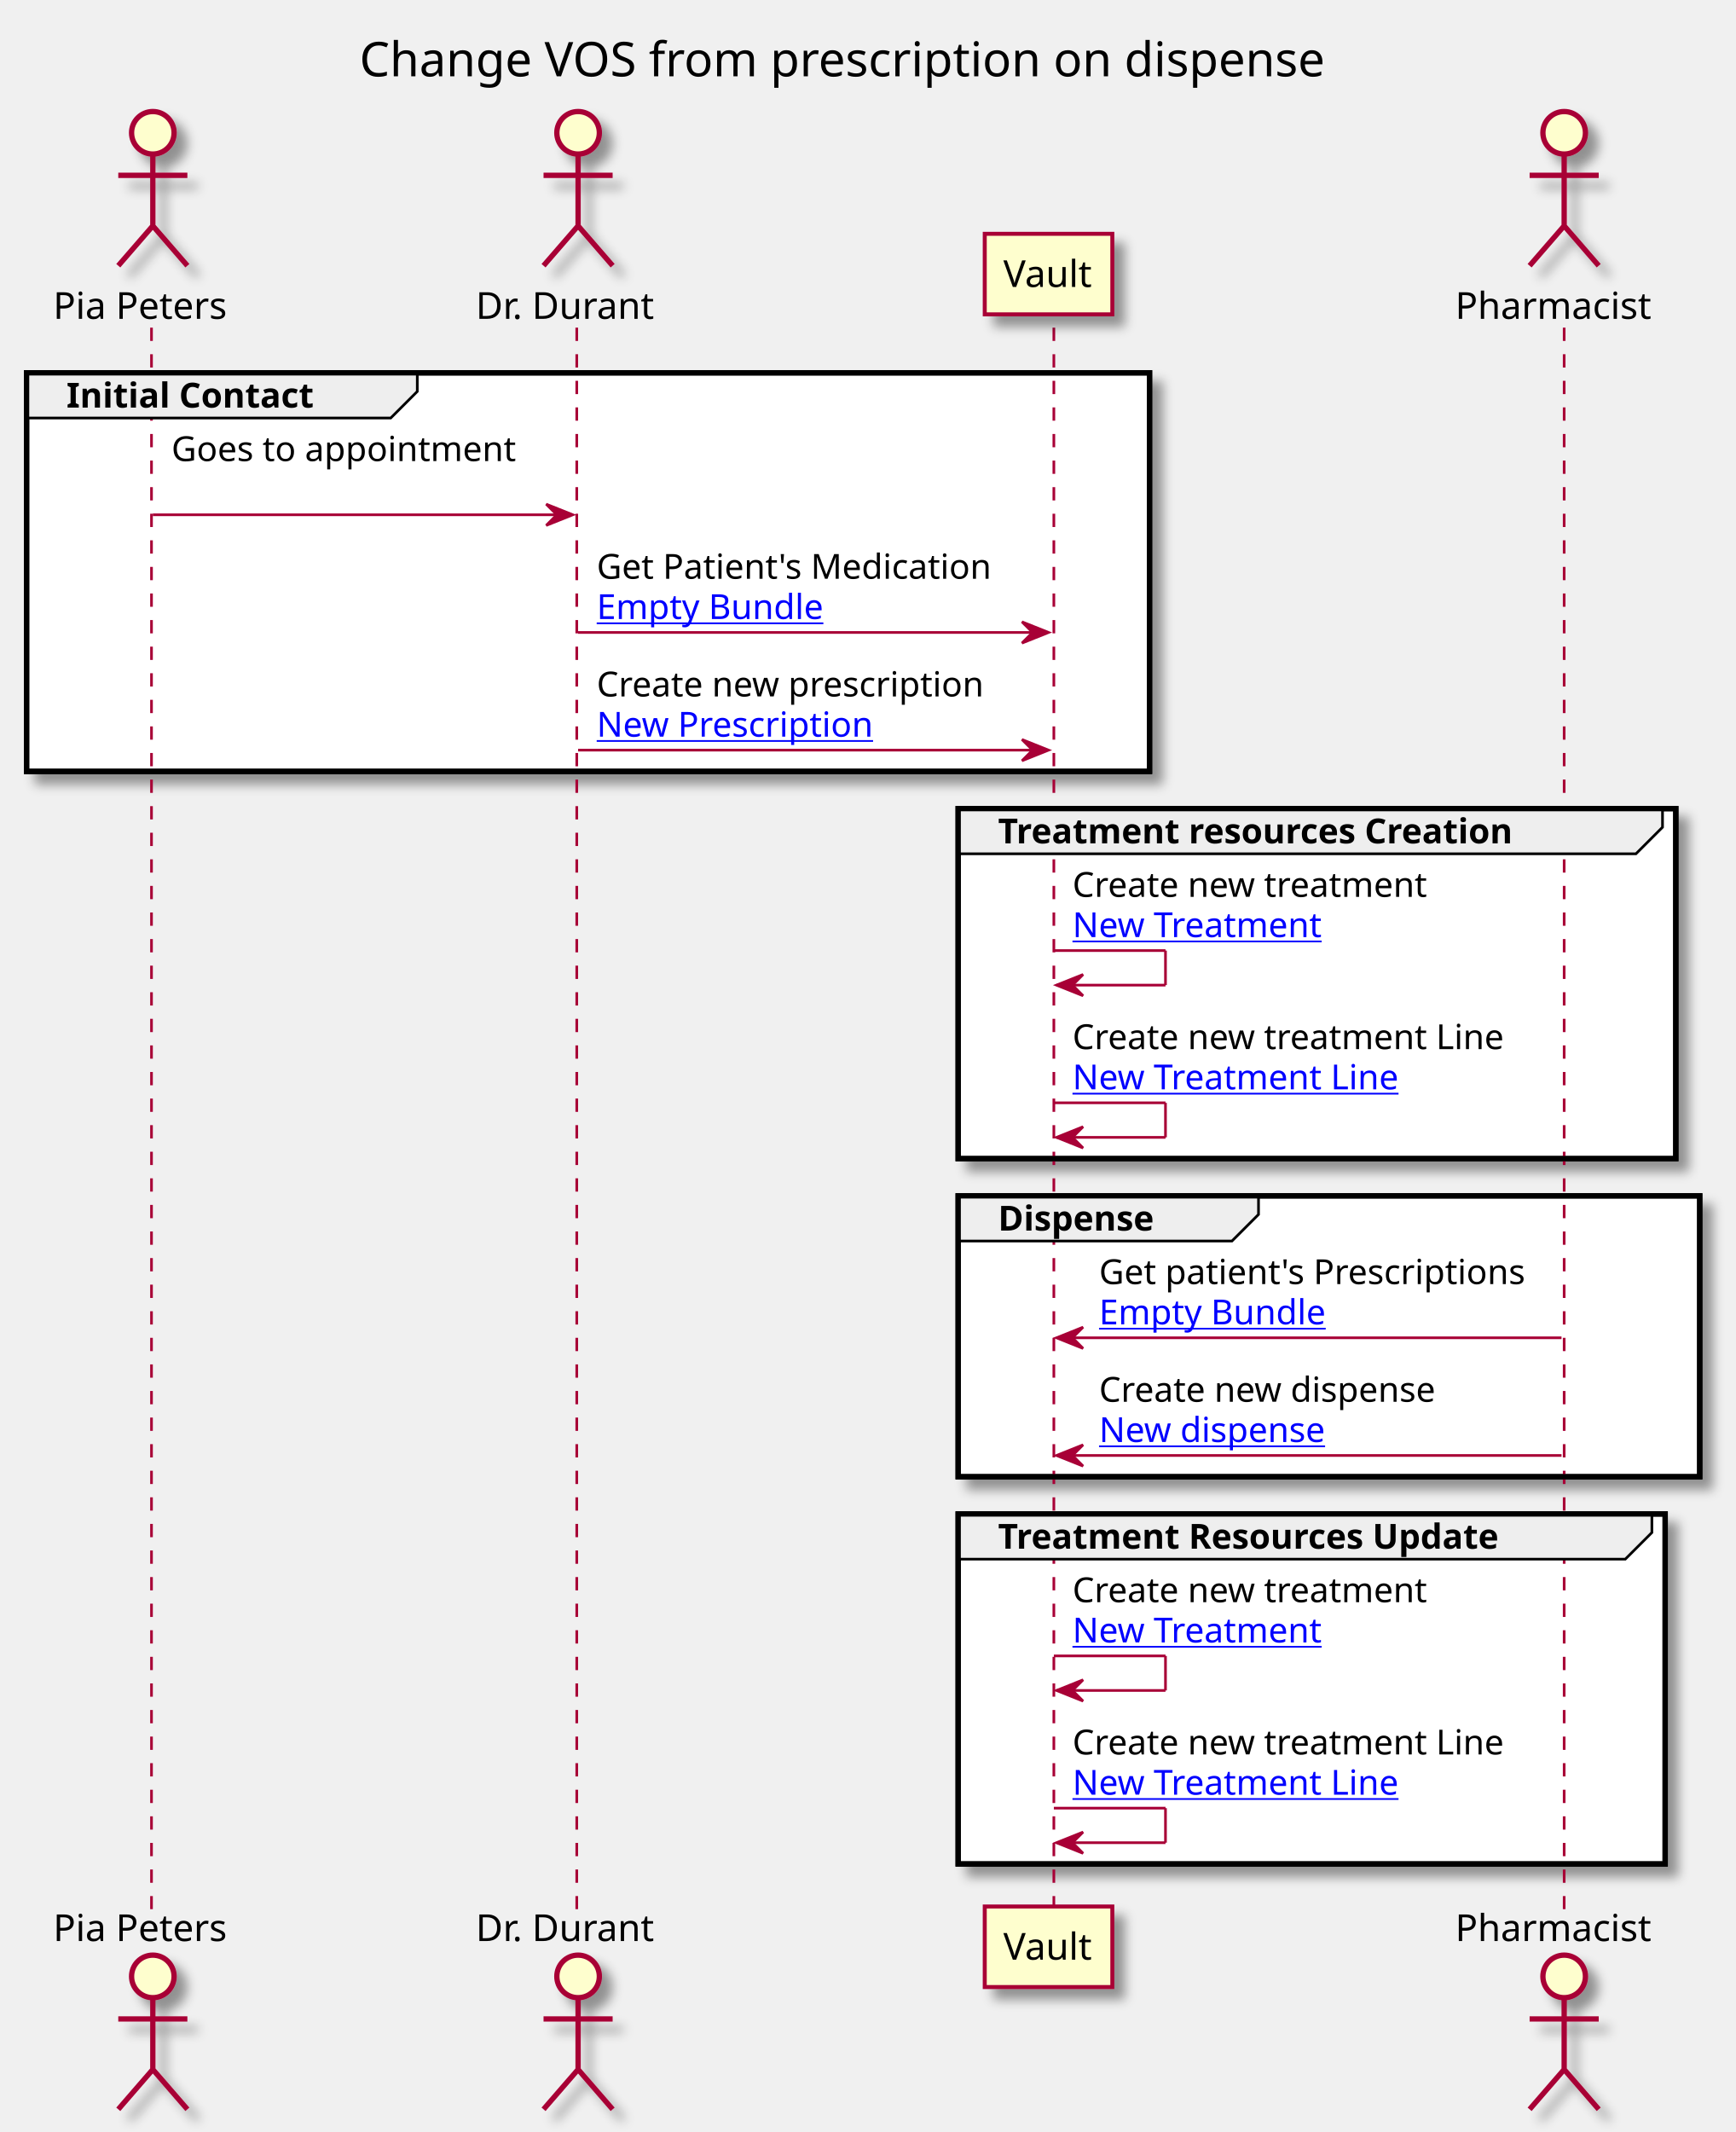
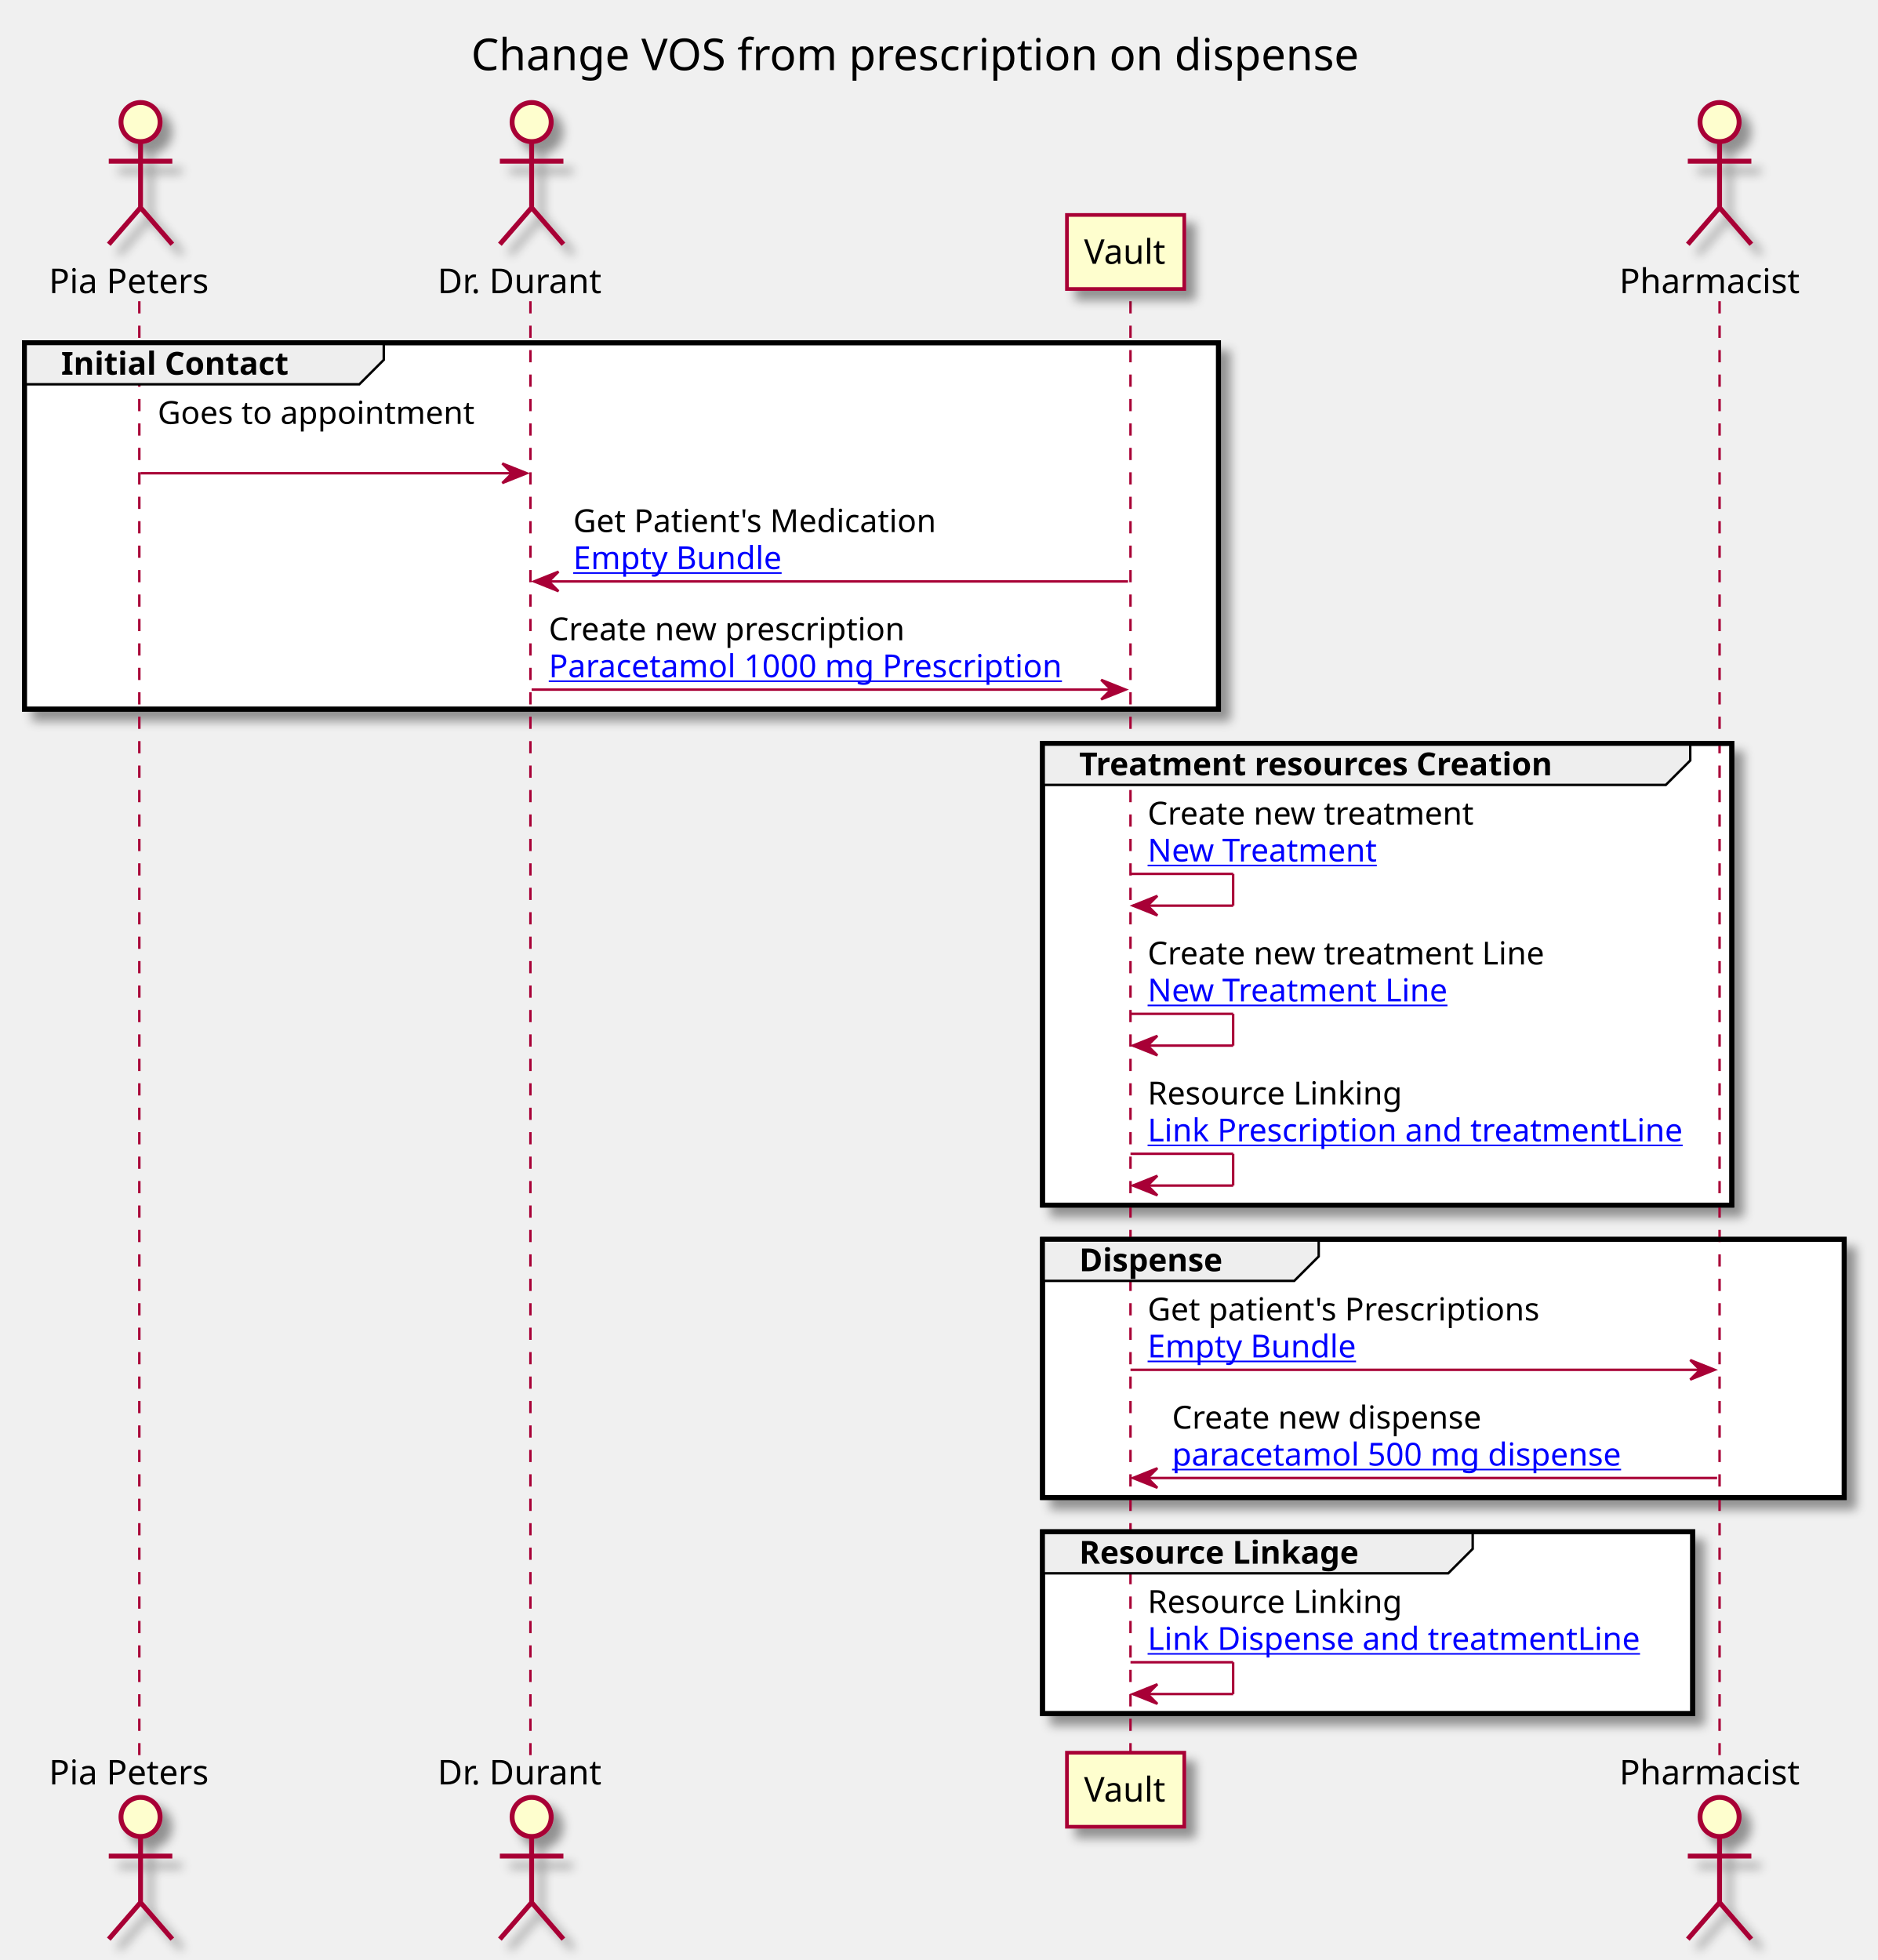
- <svg xmlns="http://www.w3.org/2000/svg" xmlns:xlink="http://www.w3.org/1999/xlink" contentScriptType="application/ecmascript" contentStyleType="text/css" height="802px" preserveAspectRatio="none" style="width:653px;height:802px;background:#FFFFFF;" version="1.1" viewBox="0 0 653 802" width="653px" zoomAndPan="magnify">
+ <svg xmlns="http://www.w3.org/2000/svg" xmlns:xlink="http://www.w3.org/1999/xlink" contentScriptType="application/ecmascript" contentStyleType="text/css" height="802px" preserveAspectRatio="none" style="width:768px;height:802px;background:#FFFFFF;" version="1.1" viewBox="0 0 768 802" width="768px" zoomAndPan="magnify">
  <defs>
-     <filter height="300%" id="f77k39na0a5nc" width="300%" x="-1" y="-1">
+     <filter height="300%" id="f8zingpej95tp" width="300%" x="-1" y="-1">
      <feGaussianBlur result="blurOut" stdDeviation="2.0" />
      <feColorMatrix in="blurOut" result="blurOut2" type="matrix" values="0 0 0 0 0 0 0 0 0 0 0 0 0 0 0 0 0 0 .4 0" />
      <feOffset dx="4.0" dy="4.0" in="blurOut2" result="blurOut3" />
      <feBlend in="SourceGraphic" in2="blurOut3" mode="normal" />
    </filter>
  </defs>
  <g>
-     <text fill="#000000" font-family="sans-serif" font-size="18" lengthAdjust="spacing" textLength="379" x="135.25" y="28.708">Change VOS from prescription on dispense</text>
-     <rect fill="#FFFFFF" filter="url(#f77k39na0a5nc)" height="149.93" style="stroke:#000000;stroke-width:2.0;" width="422.5" x="10" y="140.25" />
-     <rect fill="#FFFFFF" filter="url(#f77k39na0a5nc)" height="131.664" style="stroke:#000000;stroke-width:2.0;" width="270" x="360.5" y="304.18" />
-     <rect fill="#FFFFFF" filter="url(#f77k39na0a5nc)" height="105.664" style="stroke:#000000;stroke-width:2.0;" width="279" x="360.5" y="449.844" />
-     <rect fill="#FFFFFF" filter="url(#f77k39na0a5nc)" height="131.664" style="stroke:#000000;stroke-width:2.0;" width="266" x="360.5" y="569.508" />
+     <text fill="#000000" font-family="sans-serif" font-size="18" lengthAdjust="spacing" textLength="379" x="192.75" y="28.708">Change VOS from prescription on dispense</text>
+     <rect fill="#FFFFFF" filter="url(#f8zingpej95tp)" height="149.93" style="stroke:#000000;stroke-width:2.0;" width="488.5" x="10" y="140.25" />
+     <rect fill="#FFFFFF" filter="url(#f8zingpej95tp)" height="188.93" style="stroke:#000000;stroke-width:2.0;" width="282" x="426.5" y="304.18" />
+     <rect fill="#FFFFFF" filter="url(#f8zingpej95tp)" height="105.664" style="stroke:#000000;stroke-width:2.0;" width="328" x="426.5" y="507.109" />
+     <rect fill="#FFFFFF" filter="url(#f8zingpej95tp)" height="74.398" style="stroke:#000000;stroke-width:2.0;" width="266" x="426.5" y="626.773" />
    <line style="stroke:#A80036;stroke-width:1.0;stroke-dasharray:5.0,5.0;" x1="57" x2="57" y1="123.25" y2="718.172" />
    <line style="stroke:#A80036;stroke-width:1.0;stroke-dasharray:5.0,5.0;" x1="217" x2="217" y1="123.25" y2="718.172" />
-     <line style="stroke:#A80036;stroke-width:1.0;stroke-dasharray:5.0,5.0;" x1="396.5" x2="396.5" y1="123.25" y2="718.172" />
-     <line style="stroke:#A80036;stroke-width:1.0;stroke-dasharray:5.0,5.0;" x1="588.5" x2="588.5" y1="123.25" y2="718.172" />
+     <line style="stroke:#A80036;stroke-width:1.0;stroke-dasharray:5.0,5.0;" x1="462.5" x2="462.5" y1="123.25" y2="718.172" />
+     <line style="stroke:#A80036;stroke-width:1.0;stroke-dasharray:5.0,5.0;" x1="703.5" x2="703.5" y1="123.25" y2="718.172" />
    <text fill="#000000" font-family="sans-serif" font-size="14" lengthAdjust="spacing" textLength="69" x="20" y="119.948">Pia Peters</text>
-     <ellipse cx="57.5" cy="49.953" fill="#FEFECE" filter="url(#f77k39na0a5nc)" rx="8" ry="8" style="stroke:#A80036;stroke-width:2.0;" />
-     <path d="M57.5,57.953 L57.5,84.953 M44.5,65.953 L70.5,65.953 M57.5,84.953 L44.5,99.953 M57.5,84.953 L70.5,99.953 " fill="none" filter="url(#f77k39na0a5nc)" style="stroke:#A80036;stroke-width:2.0;" />
+     <ellipse cx="57.5" cy="49.953" fill="#FEFECE" filter="url(#f8zingpej95tp)" rx="8" ry="8" style="stroke:#A80036;stroke-width:2.0;" />
+     <path d="M57.5,57.953 L57.5,84.953 M44.5,65.953 L70.5,65.953 M57.5,84.953 L44.5,99.953 M57.5,84.953 L70.5,99.953 " fill="none" filter="url(#f8zingpej95tp)" style="stroke:#A80036;stroke-width:2.0;" />
    <text fill="#000000" font-family="sans-serif" font-size="14" lengthAdjust="spacing" textLength="69" x="20" y="730.167">Pia Peters</text>
-     <ellipse cx="57.5" cy="743.469" fill="#FEFECE" filter="url(#f77k39na0a5nc)" rx="8" ry="8" style="stroke:#A80036;stroke-width:2.0;" />
-     <path d="M57.5,751.469 L57.5,778.469 M44.5,759.469 L70.5,759.469 M57.5,778.469 L44.5,793.469 M57.5,778.469 L70.5,793.469 " fill="none" filter="url(#f77k39na0a5nc)" style="stroke:#A80036;stroke-width:2.0;" />
+     <ellipse cx="57.5" cy="743.469" fill="#FEFECE" filter="url(#f8zingpej95tp)" rx="8" ry="8" style="stroke:#A80036;stroke-width:2.0;" />
+     <path d="M57.5,751.469 L57.5,778.469 M44.5,759.469 L70.5,759.469 M57.5,778.469 L44.5,793.469 M57.5,778.469 L70.5,793.469 " fill="none" filter="url(#f8zingpej95tp)" style="stroke:#A80036;stroke-width:2.0;" />
    <text fill="#000000" font-family="sans-serif" font-size="14" lengthAdjust="spacing" textLength="71" x="179" y="119.948">Dr. Durant</text>
-     <ellipse cx="217.5" cy="49.953" fill="#FEFECE" filter="url(#f77k39na0a5nc)" rx="8" ry="8" style="stroke:#A80036;stroke-width:2.0;" />
-     <path d="M217.5,57.953 L217.5,84.953 M204.5,65.953 L230.5,65.953 M217.5,84.953 L204.5,99.953 M217.5,84.953 L230.5,99.953 " fill="none" filter="url(#f77k39na0a5nc)" style="stroke:#A80036;stroke-width:2.0;" />
+     <ellipse cx="217.5" cy="49.953" fill="#FEFECE" filter="url(#f8zingpej95tp)" rx="8" ry="8" style="stroke:#A80036;stroke-width:2.0;" />
+     <path d="M217.5,57.953 L217.5,84.953 M204.5,65.953 L230.5,65.953 M217.5,84.953 L204.5,99.953 M217.5,84.953 L230.5,99.953 " fill="none" filter="url(#f8zingpej95tp)" style="stroke:#A80036;stroke-width:2.0;" />
    <text fill="#000000" font-family="sans-serif" font-size="14" lengthAdjust="spacing" textLength="71" x="179" y="730.167">Dr. Durant</text>
-     <ellipse cx="217.5" cy="743.469" fill="#FEFECE" filter="url(#f77k39na0a5nc)" rx="8" ry="8" style="stroke:#A80036;stroke-width:2.0;" />
-     <path d="M217.5,751.469 L217.5,778.469 M204.5,759.469 L230.5,759.469 M217.5,778.469 L204.5,793.469 M217.5,778.469 L230.5,793.469 " fill="none" filter="url(#f77k39na0a5nc)" style="stroke:#A80036;stroke-width:2.0;" />
-     <rect fill="#FEFECE" filter="url(#f77k39na0a5nc)" height="30.297" style="stroke:#A80036;stroke-width:1.5;" width="48" x="370.5" y="87.953" />
-     <text fill="#000000" font-family="sans-serif" font-size="14" lengthAdjust="spacing" textLength="34" x="377.5" y="107.948">Vault</text>
-     <rect fill="#FEFECE" filter="url(#f77k39na0a5nc)" height="30.297" style="stroke:#A80036;stroke-width:1.5;" width="48" x="370.5" y="717.172" />
-     <text fill="#000000" font-family="sans-serif" font-size="14" lengthAdjust="spacing" textLength="34" x="377.5" y="737.167">Vault</text>
-     <text fill="#000000" font-family="sans-serif" font-size="14" lengthAdjust="spacing" textLength="76" x="547.5" y="119.948">Pharmacist</text>
-     <ellipse cx="588.5" cy="49.953" fill="#FEFECE" filter="url(#f77k39na0a5nc)" rx="8" ry="8" style="stroke:#A80036;stroke-width:2.0;" />
-     <path d="M588.5,57.953 L588.5,84.953 M575.5,65.953 L601.5,65.953 M588.5,84.953 L575.5,99.953 M588.5,84.953 L601.5,99.953 " fill="none" filter="url(#f77k39na0a5nc)" style="stroke:#A80036;stroke-width:2.0;" />
-     <text fill="#000000" font-family="sans-serif" font-size="14" lengthAdjust="spacing" textLength="76" x="547.5" y="730.167">Pharmacist</text>
-     <ellipse cx="588.5" cy="743.469" fill="#FEFECE" filter="url(#f77k39na0a5nc)" rx="8" ry="8" style="stroke:#A80036;stroke-width:2.0;" />
-     <path d="M588.5,751.469 L588.5,778.469 M575.5,759.469 L601.5,759.469 M588.5,778.469 L575.5,793.469 M588.5,778.469 L601.5,793.469 " fill="none" filter="url(#f77k39na0a5nc)" style="stroke:#A80036;stroke-width:2.0;" />
+     <ellipse cx="217.5" cy="743.469" fill="#FEFECE" filter="url(#f8zingpej95tp)" rx="8" ry="8" style="stroke:#A80036;stroke-width:2.0;" />
+     <path d="M217.5,751.469 L217.5,778.469 M204.5,759.469 L230.5,759.469 M217.5,778.469 L204.5,793.469 M217.5,778.469 L230.5,793.469 " fill="none" filter="url(#f8zingpej95tp)" style="stroke:#A80036;stroke-width:2.0;" />
+     <rect fill="#FEFECE" filter="url(#f8zingpej95tp)" height="30.297" style="stroke:#A80036;stroke-width:1.5;" width="48" x="436.5" y="87.953" />
+     <text fill="#000000" font-family="sans-serif" font-size="14" lengthAdjust="spacing" textLength="34" x="443.5" y="107.948">Vault</text>
+     <rect fill="#FEFECE" filter="url(#f8zingpej95tp)" height="30.297" style="stroke:#A80036;stroke-width:1.5;" width="48" x="436.5" y="717.172" />
+     <text fill="#000000" font-family="sans-serif" font-size="14" lengthAdjust="spacing" textLength="34" x="443.5" y="737.167">Vault</text>
+     <text fill="#000000" font-family="sans-serif" font-size="14" lengthAdjust="spacing" textLength="76" x="662.5" y="119.948">Pharmacist</text>
+     <ellipse cx="703.5" cy="49.953" fill="#FEFECE" filter="url(#f8zingpej95tp)" rx="8" ry="8" style="stroke:#A80036;stroke-width:2.0;" />
+     <path d="M703.5,57.953 L703.5,84.953 M690.5,65.953 L716.5,65.953 M703.5,84.953 L690.5,99.953 M703.5,84.953 L716.5,99.953 " fill="none" filter="url(#f8zingpej95tp)" style="stroke:#A80036;stroke-width:2.0;" />
+     <text fill="#000000" font-family="sans-serif" font-size="14" lengthAdjust="spacing" textLength="76" x="662.5" y="730.167">Pharmacist</text>
+     <ellipse cx="703.5" cy="743.469" fill="#FEFECE" filter="url(#f8zingpej95tp)" rx="8" ry="8" style="stroke:#A80036;stroke-width:2.0;" />
+     <path d="M703.5,751.469 L703.5,778.469 M690.5,759.469 L716.5,759.469 M703.5,778.469 L690.5,793.469 M703.5,778.469 L716.5,793.469 " fill="none" filter="url(#f8zingpej95tp)" style="stroke:#A80036;stroke-width:2.0;" />
    <path d="M10,140.25 L157,140.25 L157,147.25 L147,157.25 L10,157.25 L10,140.25 " fill="#EEEEEE" style="stroke:#000000;stroke-width:1.0;" />
-     <rect fill="none" height="149.93" style="stroke:#000000;stroke-width:2.0;" width="422.5" x="10" y="140.25" />
+     <rect fill="none" height="149.93" style="stroke:#000000;stroke-width:2.0;" width="488.5" x="10" y="140.25" />
    <text fill="#000000" font-family="sans-serif" font-size="13" font-weight="bold" lengthAdjust="spacing" textLength="102" x="25" y="153.317">Initial Contact</text>
    <polygon fill="#A80036" points="205.5,189.648,215.5,193.648,205.5,197.648,209.5,193.648" style="stroke:#A80036;stroke-width:1.0;" />
    <line style="stroke:#A80036;stroke-width:1.0;" x1="57.5" x2="211.5" y1="193.648" y2="193.648" />
    <text fill="#000000" font-family="sans-serif" font-size="13" lengthAdjust="spacing" textLength="136" x="64.5" y="173.45">Goes to appointment</text>
    <text fill="#000000" font-family="sans-serif" font-size="13" lengthAdjust="spacing" textLength="0" x="68.5" y="188.583" />
-     <polygon fill="#A80036" points="384.5,233.914,394.5,237.914,384.5,241.914,388.5,237.914" style="stroke:#A80036;stroke-width:1.0;" />
-     <line style="stroke:#A80036;stroke-width:1.0;" x1="217.5" x2="390.5" y1="237.914" y2="237.914" />
-     <text fill="#000000" font-family="sans-serif" font-size="13" lengthAdjust="spacing" textLength="155" x="224.5" y="217.715">Get Patient's Medication</text>
+     <polygon fill="#A80036" points="228.5,233.914,218.5,237.914,228.5,241.914,224.5,237.914" style="stroke:#A80036;stroke-width:1.0;" />
+     <line style="stroke:#A80036;stroke-width:1.0;" x1="222.5" x2="461.5" y1="237.914" y2="237.914" />
+     <text fill="#000000" font-family="sans-serif" font-size="13" lengthAdjust="spacing" textLength="155" x="234.5" y="217.715">Get Patient's Medication</text>
    <a href="ExampleScenario-example-2-scenario-resources.html#EB" target="_top" title="ExampleScenario-example-2-scenario-resources.html#EB" xlink:actuate="onRequest" xlink:href="ExampleScenario-example-2-scenario-resources.html#EB" xlink:show="new" xlink:title="ExampleScenario-example-2-scenario-resources.html#EB" xlink:type="simple">
-       <text fill="#0000FF" font-family="sans-serif" font-size="13" lengthAdjust="spacing" text-decoration="underline" textLength="89" x="224.5" y="232.848">Empty Bundle</text>
+       <text fill="#0000FF" font-family="sans-serif" font-size="13" lengthAdjust="spacing" text-decoration="underline" textLength="89" x="234.5" y="232.848">Empty Bundle</text>
    </a>
-     <polygon fill="#A80036" points="384.5,278.18,394.5,282.18,384.5,286.18,388.5,282.18" style="stroke:#A80036;stroke-width:1.0;" />
-     <line style="stroke:#A80036;stroke-width:1.0;" x1="217.5" x2="390.5" y1="282.18" y2="282.18" />
+     <polygon fill="#A80036" points="450.5,278.18,460.5,282.18,450.5,286.18,454.5,282.18" style="stroke:#A80036;stroke-width:1.0;" />
+     <line style="stroke:#A80036;stroke-width:1.0;" x1="217.5" x2="456.5" y1="282.18" y2="282.18" />
    <text fill="#000000" font-family="sans-serif" font-size="13" lengthAdjust="spacing" textLength="151" x="224.5" y="261.981">Create new prescription</text>
    <a href="ExampleScenario-example-2-scenario-resources.html#2a-prescription" target="_top" title="ExampleScenario-example-2-scenario-resources.html#2a-prescription" xlink:actuate="onRequest" xlink:href="ExampleScenario-example-2-scenario-resources.html#2a-prescription" xlink:show="new" xlink:title="ExampleScenario-example-2-scenario-resources.html#2a-prescription" xlink:type="simple">
-       <text fill="#0000FF" font-family="sans-serif" font-size="13" lengthAdjust="spacing" text-decoration="underline" textLength="106" x="224.5" y="277.114">New Prescription</text>
+       <text fill="#0000FF" font-family="sans-serif" font-size="13" lengthAdjust="spacing" text-decoration="underline" textLength="221" x="224.5" y="277.114">Paracetamol 1000 mg Prescription</text>
    </a>
-     <path d="M360.5,304.18 L625.5,304.18 L625.5,311.18 L615.5,321.18 L360.5,321.18 L360.5,304.18 " fill="#EEEEEE" style="stroke:#000000;stroke-width:1.0;" />
-     <rect fill="none" height="131.664" style="stroke:#000000;stroke-width:2.0;" width="270" x="360.5" y="304.18" />
-     <text fill="#000000" font-family="sans-serif" font-size="13" font-weight="bold" lengthAdjust="spacing" textLength="220" x="375.5" y="317.247">Treatment resources Creation</text>
-     <line style="stroke:#A80036;stroke-width:1.0;" x1="396.5" x2="438.5" y1="357.578" y2="357.578" />
-     <line style="stroke:#A80036;stroke-width:1.0;" x1="438.5" x2="438.5" y1="357.578" y2="370.578" />
-     <line style="stroke:#A80036;stroke-width:1.0;" x1="397.5" x2="438.5" y1="370.578" y2="370.578" />
-     <polygon fill="#A80036" points="407.5,366.578,397.5,370.578,407.5,374.578,403.5,370.578" style="stroke:#A80036;stroke-width:1.0;" />
-     <text fill="#000000" font-family="sans-serif" font-size="13" lengthAdjust="spacing" textLength="141" x="403.5" y="337.379">Create new treatment</text>
+     <path d="M426.5,304.18 L691.5,304.18 L691.5,311.18 L681.5,321.18 L426.5,321.18 L426.5,304.18 " fill="#EEEEEE" style="stroke:#000000;stroke-width:1.0;" />
+     <rect fill="none" height="188.93" style="stroke:#000000;stroke-width:2.0;" width="282" x="426.5" y="304.18" />
+     <text fill="#000000" font-family="sans-serif" font-size="13" font-weight="bold" lengthAdjust="spacing" textLength="220" x="441.5" y="317.247">Treatment resources Creation</text>
+     <line style="stroke:#A80036;stroke-width:1.0;" x1="462.5" x2="504.5" y1="357.578" y2="357.578" />
+     <line style="stroke:#A80036;stroke-width:1.0;" x1="504.5" x2="504.5" y1="357.578" y2="370.578" />
+     <line style="stroke:#A80036;stroke-width:1.0;" x1="463.5" x2="504.5" y1="370.578" y2="370.578" />
+     <polygon fill="#A80036" points="473.5,366.578,463.5,370.578,473.5,374.578,469.5,370.578" style="stroke:#A80036;stroke-width:1.0;" />
+     <text fill="#000000" font-family="sans-serif" font-size="13" lengthAdjust="spacing" textLength="141" x="469.5" y="337.379">Create new treatment</text>
    <a href="ExampleScenario-example-2-scenario-resources.html#2a-treatment" target="_top" title="ExampleScenario-example-2-scenario-resources.html#2a-treatment" xlink:actuate="onRequest" xlink:href="ExampleScenario-example-2-scenario-resources.html#2a-treatment" xlink:show="new" xlink:title="ExampleScenario-example-2-scenario-resources.html#2a-treatment" xlink:type="simple">
-       <text fill="#0000FF" font-family="sans-serif" font-size="13" lengthAdjust="spacing" text-decoration="underline" textLength="98" x="403.5" y="352.512">New Treatment</text>
+       <text fill="#0000FF" font-family="sans-serif" font-size="13" lengthAdjust="spacing" text-decoration="underline" textLength="98" x="469.5" y="352.512">New Treatment</text>
    </a>
-     <line style="stroke:#A80036;stroke-width:1.0;" x1="396.5" x2="438.5" y1="414.844" y2="414.844" />
-     <line style="stroke:#A80036;stroke-width:1.0;" x1="438.5" x2="438.5" y1="414.844" y2="427.844" />
-     <line style="stroke:#A80036;stroke-width:1.0;" x1="397.5" x2="438.5" y1="427.844" y2="427.844" />
-     <polygon fill="#A80036" points="407.5,423.844,397.5,427.844,407.5,431.844,403.5,427.844" style="stroke:#A80036;stroke-width:1.0;" />
-     <text fill="#000000" font-family="sans-serif" font-size="13" lengthAdjust="spacing" textLength="171" x="403.5" y="394.645">Create new treatment Line</text>
+     <line style="stroke:#A80036;stroke-width:1.0;" x1="462.5" x2="504.5" y1="414.844" y2="414.844" />
+     <line style="stroke:#A80036;stroke-width:1.0;" x1="504.5" x2="504.5" y1="414.844" y2="427.844" />
+     <line style="stroke:#A80036;stroke-width:1.0;" x1="463.5" x2="504.5" y1="427.844" y2="427.844" />
+     <polygon fill="#A80036" points="473.5,423.844,463.5,427.844,473.5,431.844,469.5,427.844" style="stroke:#A80036;stroke-width:1.0;" />
+     <text fill="#000000" font-family="sans-serif" font-size="13" lengthAdjust="spacing" textLength="171" x="469.5" y="394.645">Create new treatment Line</text>
    <a href="ExampleScenario-example-2-scenario-resources.html#2a-treatmentLine" target="_top" title="ExampleScenario-example-2-scenario-resources.html#2a-treatmentLine" xlink:actuate="onRequest" xlink:href="ExampleScenario-example-2-scenario-resources.html#2a-treatmentLine" xlink:show="new" xlink:title="ExampleScenario-example-2-scenario-resources.html#2a-treatmentLine" xlink:type="simple">
-       <text fill="#0000FF" font-family="sans-serif" font-size="13" lengthAdjust="spacing" text-decoration="underline" textLength="128" x="403.5" y="409.778">New Treatment Line</text>
+       <text fill="#0000FF" font-family="sans-serif" font-size="13" lengthAdjust="spacing" text-decoration="underline" textLength="128" x="469.5" y="409.778">New Treatment Line</text>
    </a>
-     <path d="M360.5,449.844 L473.5,449.844 L473.5,456.844 L463.5,466.844 L360.5,466.844 L360.5,449.844 " fill="#EEEEEE" style="stroke:#000000;stroke-width:1.0;" />
-     <rect fill="none" height="105.664" style="stroke:#000000;stroke-width:2.0;" width="279" x="360.5" y="449.844" />
-     <text fill="#000000" font-family="sans-serif" font-size="13" font-weight="bold" lengthAdjust="spacing" textLength="68" x="375.5" y="462.911">Dispense</text>
-     <polygon fill="#A80036" points="407.5,499.242,397.5,503.242,407.5,507.242,403.5,503.242" style="stroke:#A80036;stroke-width:1.0;" />
-     <line style="stroke:#A80036;stroke-width:1.0;" x1="401.5" x2="587.5" y1="503.242" y2="503.242" />
-     <text fill="#000000" font-family="sans-serif" font-size="13" lengthAdjust="spacing" textLength="168" x="413.5" y="483.043">Get patient's Prescriptions</text>
+     <line style="stroke:#A80036;stroke-width:1.0;" x1="462.5" x2="504.5" y1="472.109" y2="472.109" />
+     <line style="stroke:#A80036;stroke-width:1.0;" x1="504.5" x2="504.5" y1="472.109" y2="485.109" />
+     <line style="stroke:#A80036;stroke-width:1.0;" x1="463.5" x2="504.5" y1="485.109" y2="485.109" />
+     <polygon fill="#A80036" points="473.5,481.109,463.5,485.109,473.5,489.109,469.5,485.109" style="stroke:#A80036;stroke-width:1.0;" />
+     <text fill="#000000" font-family="sans-serif" font-size="13" lengthAdjust="spacing" textLength="107" x="469.5" y="451.911">Resource Linking</text>
+     <a href="ExampleScenario-example-2-scenario-resources.html#2-1-provenance" target="_top" title="ExampleScenario-example-2-scenario-resources.html#2-1-provenance" xlink:actuate="onRequest" xlink:href="ExampleScenario-example-2-scenario-resources.html#2-1-provenance" xlink:show="new" xlink:title="ExampleScenario-example-2-scenario-resources.html#2-1-provenance" xlink:type="simple">
+       <text fill="#0000FF" font-family="sans-serif" font-size="13" lengthAdjust="spacing" text-decoration="underline" textLength="227" x="469.5" y="467.043">Link Prescription and treatmentLine</text>
+     </a>
+     <path d="M426.5,507.109 L539.5,507.109 L539.5,514.109 L529.5,524.109 L426.5,524.109 L426.5,507.109 " fill="#EEEEEE" style="stroke:#000000;stroke-width:1.0;" />
+     <rect fill="none" height="105.664" style="stroke:#000000;stroke-width:2.0;" width="328" x="426.5" y="507.109" />
+     <text fill="#000000" font-family="sans-serif" font-size="13" font-weight="bold" lengthAdjust="spacing" textLength="68" x="441.5" y="520.176">Dispense</text>
+     <polygon fill="#A80036" points="691.5,556.508,701.5,560.508,691.5,564.508,695.5,560.508" style="stroke:#A80036;stroke-width:1.0;" />
+     <line style="stroke:#A80036;stroke-width:1.0;" x1="462.5" x2="697.5" y1="560.508" y2="560.508" />
+     <text fill="#000000" font-family="sans-serif" font-size="13" lengthAdjust="spacing" textLength="168" x="469.5" y="540.309">Get patient's Prescriptions</text>
    <a href="ExampleScenario-example-2-scenario-resources.html#EB" target="_top" title="ExampleScenario-example-2-scenario-resources.html#EB" xlink:actuate="onRequest" xlink:href="ExampleScenario-example-2-scenario-resources.html#EB" xlink:show="new" xlink:title="ExampleScenario-example-2-scenario-resources.html#EB" xlink:type="simple">
-       <text fill="#0000FF" font-family="sans-serif" font-size="13" lengthAdjust="spacing" text-decoration="underline" textLength="89" x="413.5" y="498.176">Empty Bundle</text>
+       <text fill="#0000FF" font-family="sans-serif" font-size="13" lengthAdjust="spacing" text-decoration="underline" textLength="89" x="469.5" y="555.442">Empty Bundle</text>
    </a>
-     <polygon fill="#A80036" points="407.5,543.508,397.5,547.508,407.5,551.508,403.5,547.508" style="stroke:#A80036;stroke-width:1.0;" />
-     <line style="stroke:#A80036;stroke-width:1.0;" x1="401.5" x2="587.5" y1="547.508" y2="547.508" />
-     <text fill="#000000" font-family="sans-serif" font-size="13" lengthAdjust="spacing" textLength="133" x="413.5" y="527.309">Create new dispense</text>
+     <polygon fill="#A80036" points="473.5,600.773,463.5,604.773,473.5,608.773,469.5,604.773" style="stroke:#A80036;stroke-width:1.0;" />
+     <line style="stroke:#A80036;stroke-width:1.0;" x1="467.5" x2="702.5" y1="604.773" y2="604.773" />
+     <text fill="#000000" font-family="sans-serif" font-size="13" lengthAdjust="spacing" textLength="133" x="479.5" y="584.575">Create new dispense</text>
    <a href="ExampleScenario-example-2-scenario-resources.html#2a-dispense" target="_top" title="ExampleScenario-example-2-scenario-resources.html#2a-dispense" xlink:actuate="onRequest" xlink:href="ExampleScenario-example-2-scenario-resources.html#2a-dispense" xlink:show="new" xlink:title="ExampleScenario-example-2-scenario-resources.html#2a-dispense" xlink:type="simple">
-       <text fill="#0000FF" font-family="sans-serif" font-size="13" lengthAdjust="spacing" text-decoration="underline" textLength="88" x="413.5" y="542.442">New dispense</text>
+       <text fill="#0000FF" font-family="sans-serif" font-size="13" lengthAdjust="spacing" text-decoration="underline" textLength="195" x="479.5" y="599.707">paracetamol 500 mg dispense</text>
    </a>
-     <path d="M360.5,569.508 L621.5,569.508 L621.5,576.508 L611.5,586.508 L360.5,586.508 L360.5,569.508 " fill="#EEEEEE" style="stroke:#000000;stroke-width:1.0;" />
-     <rect fill="none" height="131.664" style="stroke:#000000;stroke-width:2.0;" width="266" x="360.5" y="569.508" />
-     <text fill="#000000" font-family="sans-serif" font-size="13" font-weight="bold" lengthAdjust="spacing" textLength="216" x="375.5" y="582.575">Treatment Resources Update</text>
-     <line style="stroke:#A80036;stroke-width:1.0;" x1="396.5" x2="438.5" y1="622.906" y2="622.906" />
-     <line style="stroke:#A80036;stroke-width:1.0;" x1="438.5" x2="438.5" y1="622.906" y2="635.906" />
-     <line style="stroke:#A80036;stroke-width:1.0;" x1="397.5" x2="438.5" y1="635.906" y2="635.906" />
-     <polygon fill="#A80036" points="407.5,631.906,397.5,635.906,407.5,639.906,403.5,635.906" style="stroke:#A80036;stroke-width:1.0;" />
-     <text fill="#000000" font-family="sans-serif" font-size="13" lengthAdjust="spacing" textLength="141" x="403.5" y="602.707">Create new treatment</text>
-     <a href="ExampleScenario-example-2-scenario-resources.html#2a-treatment" target="_top" title="ExampleScenario-example-2-scenario-resources.html#2a-treatment" xlink:actuate="onRequest" xlink:href="ExampleScenario-example-2-scenario-resources.html#2a-treatment" xlink:show="new" xlink:title="ExampleScenario-example-2-scenario-resources.html#2a-treatment" xlink:type="simple">
-       <text fill="#0000FF" font-family="sans-serif" font-size="13" lengthAdjust="spacing" text-decoration="underline" textLength="98" x="403.5" y="617.84">New Treatment</text>
-     </a>
-     <line style="stroke:#A80036;stroke-width:1.0;" x1="396.5" x2="438.5" y1="680.172" y2="680.172" />
-     <line style="stroke:#A80036;stroke-width:1.0;" x1="438.5" x2="438.5" y1="680.172" y2="693.172" />
-     <line style="stroke:#A80036;stroke-width:1.0;" x1="397.5" x2="438.5" y1="693.172" y2="693.172" />
-     <polygon fill="#A80036" points="407.5,689.172,397.5,693.172,407.5,697.172,403.5,693.172" style="stroke:#A80036;stroke-width:1.0;" />
-     <text fill="#000000" font-family="sans-serif" font-size="13" lengthAdjust="spacing" textLength="171" x="403.5" y="659.973">Create new treatment Line</text>
-     <a href="ExampleScenario-example-2-scenario-resources.html#2a-treatmentLine" target="_top" title="ExampleScenario-example-2-scenario-resources.html#2a-treatmentLine" xlink:actuate="onRequest" xlink:href="ExampleScenario-example-2-scenario-resources.html#2a-treatmentLine" xlink:show="new" xlink:title="ExampleScenario-example-2-scenario-resources.html#2a-treatmentLine" xlink:type="simple">
-       <text fill="#0000FF" font-family="sans-serif" font-size="13" lengthAdjust="spacing" text-decoration="underline" textLength="128" x="403.5" y="675.106">New Treatment Line</text>
+     <path d="M426.5,626.773 L602.5,626.773 L602.5,633.773 L592.5,643.773 L426.5,643.773 L426.5,626.773 " fill="#EEEEEE" style="stroke:#000000;stroke-width:1.0;" />
+     <rect fill="none" height="74.398" style="stroke:#000000;stroke-width:2.0;" width="266" x="426.5" y="626.773" />
+     <text fill="#000000" font-family="sans-serif" font-size="13" font-weight="bold" lengthAdjust="spacing" textLength="131" x="441.5" y="639.84">Resource Linkage</text>
+     <line style="stroke:#A80036;stroke-width:1.0;" x1="462.5" x2="504.5" y1="680.172" y2="680.172" />
+     <line style="stroke:#A80036;stroke-width:1.0;" x1="504.5" x2="504.5" y1="680.172" y2="693.172" />
+     <line style="stroke:#A80036;stroke-width:1.0;" x1="463.5" x2="504.5" y1="693.172" y2="693.172" />
+     <polygon fill="#A80036" points="473.5,689.172,463.5,693.172,473.5,697.172,469.5,693.172" style="stroke:#A80036;stroke-width:1.0;" />
+     <text fill="#000000" font-family="sans-serif" font-size="13" lengthAdjust="spacing" textLength="107" x="469.5" y="659.973">Resource Linking</text>
+     <a href="ExampleScenario-example-2-scenario-resources.html#2-2-provenance" target="_top" title="ExampleScenario-example-2-scenario-resources.html#2-2-provenance" xlink:actuate="onRequest" xlink:href="ExampleScenario-example-2-scenario-resources.html#2-2-provenance" xlink:show="new" xlink:title="ExampleScenario-example-2-scenario-resources.html#2-2-provenance" xlink:type="simple">
+       <text fill="#0000FF" font-family="sans-serif" font-size="13" lengthAdjust="spacing" text-decoration="underline" textLength="211" x="469.5" y="675.106">Link Dispense and treatmentLine</text>
    </a>
  </g>
</svg>
